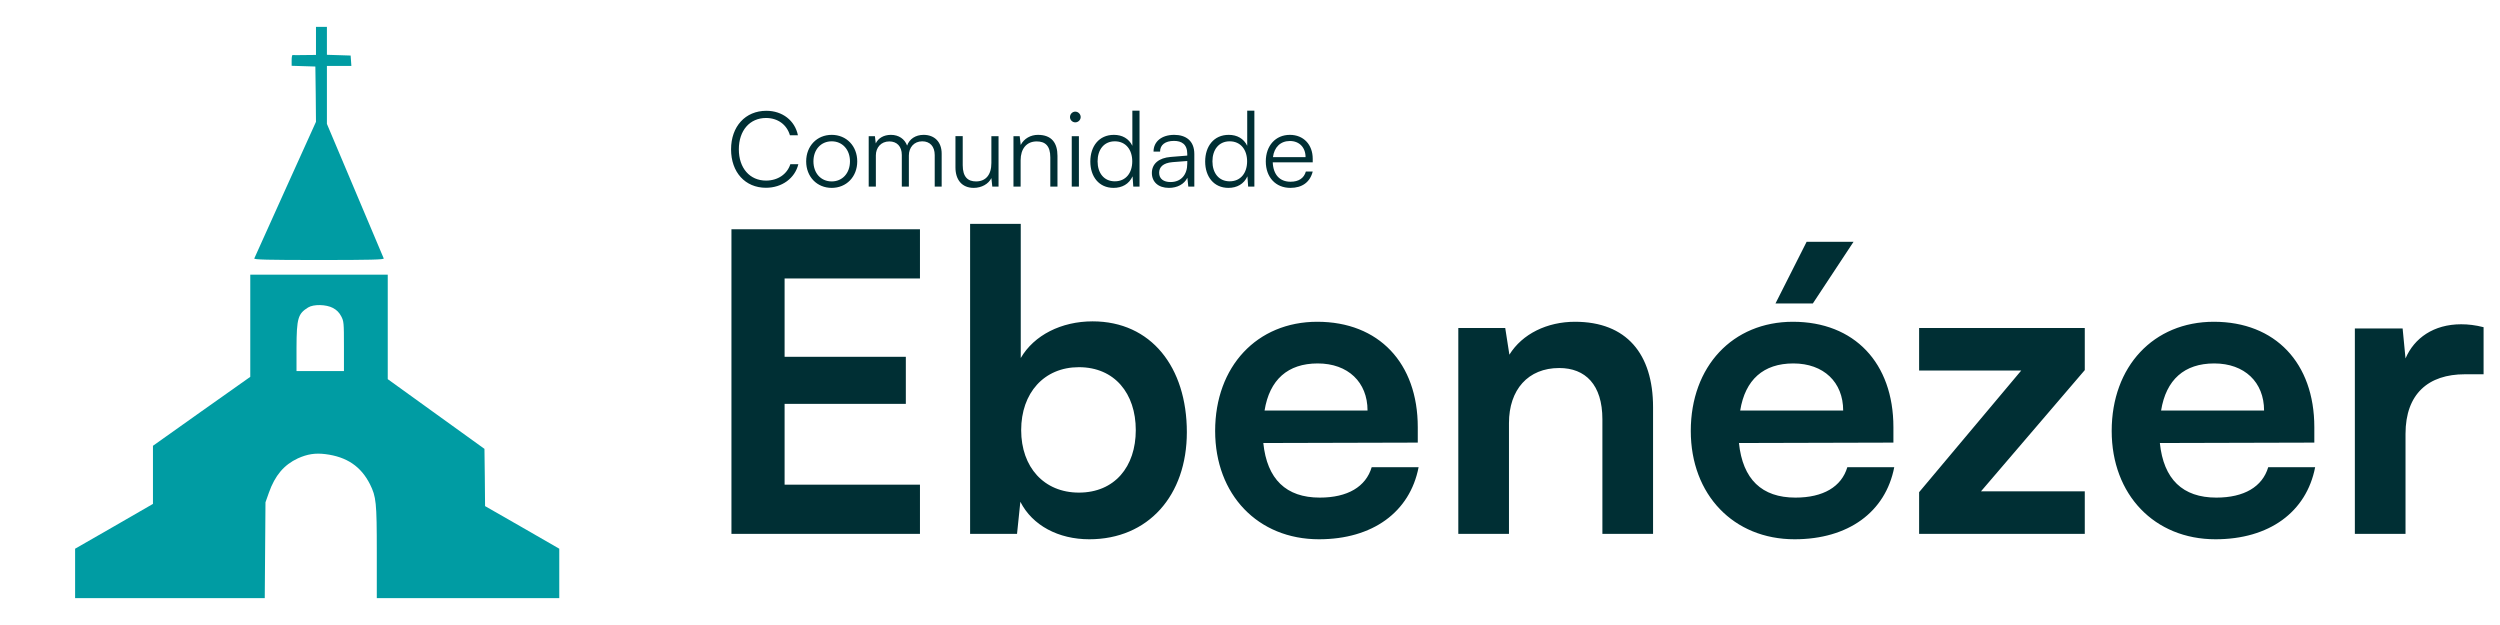
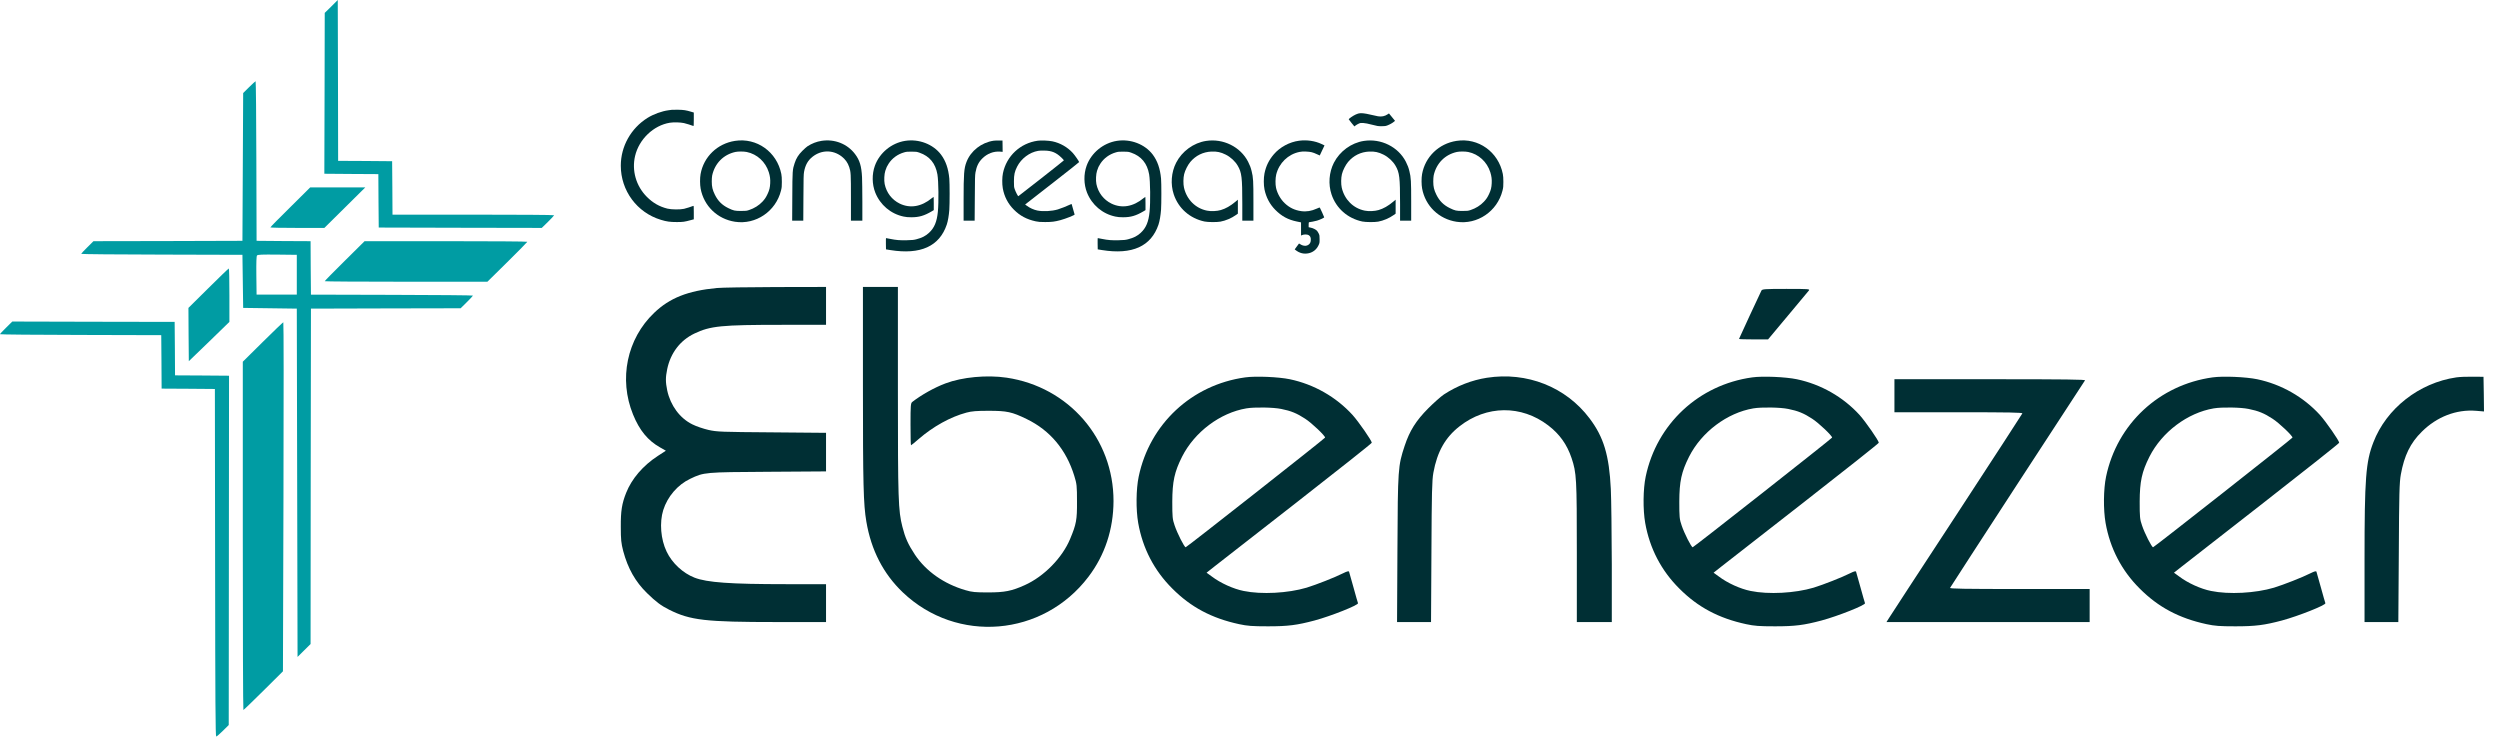
- <svg xmlns="http://www.w3.org/2000/svg" width="192" height="48" viewBox="0 0 192 48" fill="none">
-   <path d="M24.267 3.141V4.219L23.407 4.228C22.93 4.237 22.51 4.237 22.473 4.228C22.426 4.228 22.398 4.406 22.398 4.641V5.053L23.314 5.081L24.22 5.109L24.248 7.228L24.267 9.356L21.922 14.541C20.632 17.4 19.558 19.791 19.53 19.847C19.492 19.941 20.52 19.969 24.5 19.969C28.48 19.969 29.508 19.941 29.47 19.847C29.442 19.791 28.452 17.438 27.265 14.625L25.107 9.516V7.284V5.062H26.051H26.985L26.957 4.659L26.929 4.266L26.023 4.237L25.107 4.209V3.141V2.062H24.687H24.267V3.141Z" fill="#009CA3" />
-   <path d="M19.221 25.012V28.941L15.484 31.584L11.747 34.237V36.469V38.7L8.758 40.425L5.768 42.141V44.034V45.938H13.046H20.333L20.361 42.253L20.389 38.578L20.651 37.837C21.118 36.516 21.809 35.7 22.874 35.203C23.603 34.875 24.201 34.781 24.977 34.875C26.639 35.081 27.723 35.822 28.415 37.191C28.891 38.156 28.938 38.559 28.938 42.394V45.938H35.945H42.952V44.034V42.141L40.102 40.5L37.253 38.869L37.234 36.675L37.206 34.472L33.497 31.8L29.779 29.119V25.106V21.094H24.5H19.221V25.012ZM25.574 23.653C25.855 23.803 26.051 24 26.2 24.281C26.406 24.666 26.415 24.788 26.415 26.597V28.5H24.593H22.772V26.691C22.781 24.45 22.884 24.094 23.659 23.616C24.08 23.353 25.051 23.372 25.574 23.653Z" fill="#009CA3" />
-   <path d="M58.824 14.421C57.23 14.421 56.146 13.229 56.146 11.469C56.146 9.709 57.246 8.509 58.856 8.509C60.084 8.509 61.049 9.253 61.28 10.389H60.666C60.427 9.565 59.725 9.061 58.832 9.061C57.581 9.061 56.743 10.021 56.743 11.469C56.743 12.909 57.581 13.869 58.832 13.869C59.733 13.869 60.451 13.381 60.698 12.613H61.312C61.049 13.693 60.052 14.421 58.824 14.421ZM61.914 12.397C61.914 11.213 62.743 10.357 63.875 10.357C65.007 10.357 65.836 11.213 65.836 12.397C65.836 13.573 65.007 14.429 63.875 14.429C62.743 14.429 61.914 13.573 61.914 12.397ZM62.472 12.389C62.472 13.301 63.046 13.933 63.875 13.933C64.696 13.933 65.278 13.301 65.278 12.389C65.278 11.493 64.696 10.853 63.875 10.853C63.046 10.853 62.472 11.493 62.472 12.389ZM67.266 14.333H66.716V10.461H67.194L67.258 11.013C67.449 10.605 67.88 10.357 68.422 10.357C69.028 10.357 69.482 10.677 69.665 11.181C69.841 10.677 70.311 10.357 70.933 10.357C71.77 10.357 72.32 10.901 72.32 11.797V14.333H71.786V11.909C71.786 11.245 71.419 10.853 70.829 10.853C70.184 10.853 69.801 11.341 69.801 11.941V14.333H69.259V11.901C69.259 11.245 68.884 10.861 68.302 10.861C67.656 10.861 67.266 11.341 67.266 11.933V14.333ZM76.138 10.461H76.688V14.333H76.209L76.138 13.677C75.922 14.125 75.388 14.429 74.782 14.429C73.874 14.429 73.379 13.805 73.379 12.861V10.453H73.937V12.685C73.937 13.605 74.344 13.933 74.958 13.933C75.699 13.933 76.138 13.437 76.138 12.517V10.461ZM78.384 14.333H77.834V10.461H78.312L78.392 11.133C78.647 10.637 79.157 10.357 79.715 10.357C80.775 10.357 81.214 10.989 81.214 11.965V14.333H80.664V12.085C80.664 11.181 80.257 10.861 79.62 10.861C78.83 10.861 78.384 11.437 78.384 12.309V14.333ZM82.581 9.397C82.358 9.397 82.175 9.213 82.175 8.989C82.175 8.765 82.358 8.573 82.581 8.573C82.805 8.573 82.996 8.765 82.996 8.989C82.996 9.213 82.805 9.397 82.581 9.397ZM82.31 14.333V10.461H82.86V14.333H82.31ZM85.522 14.429C84.398 14.429 83.737 13.565 83.737 12.405C83.737 11.237 84.398 10.357 85.546 10.357C86.184 10.357 86.694 10.637 86.965 11.197V8.501H87.516V14.333H87.037L86.981 13.541C86.71 14.141 86.168 14.429 85.522 14.429ZM85.618 13.925C86.463 13.925 86.957 13.285 86.957 12.389C86.957 11.501 86.463 10.853 85.618 10.853C84.781 10.853 84.295 11.501 84.295 12.389C84.295 13.285 84.781 13.925 85.618 13.925ZM89.771 14.429C88.95 14.429 88.463 13.965 88.463 13.285C88.463 12.573 89.006 12.125 89.906 12.053L91.182 11.949V11.821C91.182 11.061 90.728 10.821 90.162 10.821C89.492 10.821 89.093 11.125 89.093 11.645H88.591C88.591 10.861 89.229 10.357 90.177 10.357C91.07 10.357 91.724 10.805 91.724 11.829V14.333H91.262L91.19 13.653C90.951 14.141 90.425 14.429 89.771 14.429ZM89.898 13.981C90.712 13.981 91.182 13.413 91.182 12.573V12.365L90.042 12.453C89.317 12.517 89.022 12.837 89.022 13.269C89.022 13.741 89.372 13.981 89.898 13.981ZM94.343 14.429C93.219 14.429 92.557 13.565 92.557 12.405C92.557 11.237 93.219 10.357 94.367 10.357C95.005 10.357 95.515 10.637 95.786 11.197V8.501H96.336V14.333H95.858L95.802 13.541C95.531 14.141 94.989 14.429 94.343 14.429ZM94.439 13.925C95.284 13.925 95.778 13.285 95.778 12.389C95.778 11.501 95.284 10.853 94.439 10.853C93.602 10.853 93.115 11.501 93.115 12.389C93.115 13.285 93.602 13.925 94.439 13.925ZM99.103 14.429C97.971 14.429 97.213 13.613 97.213 12.397C97.213 11.189 97.963 10.357 99.063 10.357C100.107 10.357 100.817 11.101 100.817 12.197V12.469H97.747C97.787 13.413 98.281 13.957 99.111 13.957C99.74 13.957 100.147 13.685 100.29 13.173H100.817C100.609 13.989 100.011 14.429 99.103 14.429ZM99.063 10.829C98.337 10.829 97.859 11.309 97.763 12.069H100.267C100.267 11.325 99.788 10.829 99.063 10.829Z" fill="#002F34" />
-   <path d="M70.653 41H56.175V17.608H70.653V21.384H60.257V27.4H69.568V31.016H60.257V37.224H70.653V41ZM78.108 41H74.504V17.192H78.394V27.496C79.415 25.736 81.52 24.68 83.911 24.68C88.408 24.68 91.15 28.2 91.15 33.192C91.15 38.056 88.184 41.416 83.656 41.416C81.296 41.416 79.287 40.36 78.363 38.536L78.108 41ZM78.426 33.032C78.426 35.88 80.18 37.832 82.859 37.832C85.601 37.832 87.228 35.848 87.228 33.032C87.228 30.216 85.601 28.2 82.859 28.2C80.18 28.2 78.426 30.184 78.426 33.032ZM101.296 41.416C96.608 41.416 93.323 37.992 93.323 33.096C93.323 28.136 96.544 24.712 101.168 24.712C105.888 24.712 108.885 27.88 108.885 32.808V33.992L97.022 34.024C97.309 36.808 98.776 38.216 101.359 38.216C103.496 38.216 104.899 37.384 105.346 35.88H108.949C108.279 39.336 105.409 41.416 101.296 41.416ZM101.2 27.912C98.904 27.912 97.501 29.16 97.118 31.528H105.027C105.027 29.352 103.528 27.912 101.2 27.912ZM115.889 41H111.998V25.192H115.602L115.921 27.24C116.909 25.64 118.823 24.712 120.959 24.712C124.914 24.712 126.955 27.176 126.955 31.272V41H123.064V32.2C123.064 29.544 121.757 28.264 119.748 28.264C117.356 28.264 115.889 29.928 115.889 32.488V41ZM142.353 18.568L139.228 23.304H136.358L138.75 18.568H142.353ZM137.825 41.416C133.137 41.416 129.852 37.992 129.852 33.096C129.852 28.136 133.073 24.712 137.697 24.712C142.417 24.712 145.414 27.88 145.414 32.808V33.992L133.552 34.024C133.839 36.808 135.306 38.216 137.889 38.216C140.025 38.216 141.428 37.384 141.875 35.88H145.478C144.809 39.336 141.938 41.416 137.825 41.416ZM137.729 27.912C135.433 27.912 134.03 29.16 133.647 31.528H141.556C141.556 29.352 140.057 27.912 137.729 27.912ZM160.111 41H147.388V37.8L155.232 28.456H147.388V25.192H160.111V28.424L152.139 37.736H160.111V41ZM170.15 41.416C165.462 41.416 162.178 37.992 162.178 33.096C162.178 28.136 165.398 24.712 170.022 24.712C174.742 24.712 177.74 27.88 177.74 32.808V33.992L165.877 34.024C166.164 36.808 167.631 38.216 170.214 38.216C172.35 38.216 173.753 37.384 174.2 35.88H177.803C177.134 39.336 174.264 41.416 170.15 41.416ZM170.054 27.912C167.758 27.912 166.355 29.16 165.972 31.528H173.881C173.881 29.352 172.382 27.912 170.054 27.912ZM190.739 25.128V28.744H189.304C186.498 28.744 184.744 30.248 184.744 33.32V41H180.853V25.224H184.521L184.744 27.528C185.414 25.96 186.912 24.904 189.017 24.904C189.559 24.904 190.101 24.968 190.739 25.128Z" fill="#002F34" />
+ <svg xmlns="http://www.w3.org/2000/svg" width="150" height="45" viewBox="0 0 150 45" fill="none">
+   <path d="M19.877 0.389L19.484 0.774L19.475 5.321C19.47 7.824 19.466 9.995 19.461 10.146V10.425L21.079 10.438L22.701 10.447L22.71 12.052L22.724 13.653L27.617 13.666L32.506 13.675L32.877 13.313C33.082 13.109 33.248 12.932 33.248 12.915C33.248 12.892 31.067 12.879 28.399 12.879H23.55L23.541 11.274L23.528 9.673L21.91 9.659L20.288 9.651L20.279 4.825L20.266 4.76167e-05L19.877 0.389Z" fill="#009CA3" />
+   <path d="M14.948 5.228L14.59 5.582L14.568 10.018L14.546 14.449L10.077 14.463L5.608 14.471L5.242 14.834C5.036 15.037 4.871 15.214 4.871 15.232C4.871 15.25 7.047 15.272 9.71 15.276L14.546 15.29L14.568 16.882L14.59 18.474L16.199 18.496L17.808 18.518L17.83 28.969L17.853 39.416L18.241 39.031L18.635 38.642L18.643 28.58L18.657 18.518L23.148 18.505L27.639 18.496L28.006 18.133C28.211 17.93 28.377 17.753 28.377 17.735C28.377 17.718 26.191 17.696 23.519 17.691L18.657 17.678L18.643 16.077L18.635 14.471L17.012 14.463L15.395 14.449L15.381 9.659C15.377 7.028 15.354 4.874 15.337 4.874C15.319 4.874 15.145 5.033 14.948 5.228ZM17.808 16.484V17.678H16.601H15.395L15.381 16.532C15.372 15.719 15.386 15.369 15.421 15.329C15.466 15.276 15.69 15.268 16.642 15.276L17.808 15.29V16.484Z" fill="#009CA3" />
+   <path d="M17.419 12.428C16.758 13.078 16.222 13.622 16.222 13.644C16.222 13.662 16.95 13.675 17.844 13.675H19.462L20.691 12.459L21.919 11.243H20.266H18.613L17.419 12.428Z" fill="#009CA3" />
+   <path d="M20.678 15.657C20.021 16.307 19.484 16.851 19.484 16.873C19.484 16.89 21.679 16.904 24.364 16.904H29.244L30.442 15.723C31.099 15.073 31.64 14.524 31.64 14.507C31.64 14.485 29.441 14.471 26.755 14.471H21.875L20.678 15.657Z" fill="#009CA3" />
+   <path d="M12.499 17.293L11.306 18.474L11.315 20.075L11.329 21.672L12.549 20.495L13.764 19.314V17.709C13.764 16.829 13.751 16.108 13.728 16.108C13.71 16.108 13.156 16.639 12.499 17.293Z" fill="#009CA3" />
+   <path d="M0.371 19.655C0.165 19.854 0 20.031 0 20.053C0 20.071 2.176 20.093 4.84 20.097L9.675 20.11L9.688 21.711L9.697 23.317L11.297 23.326L12.893 23.339L12.906 33.768C12.915 42.167 12.928 44.192 12.973 44.192C13.004 44.192 13.183 44.038 13.375 43.847L13.724 43.502L13.733 33.02L13.742 22.543L12.124 22.53L10.502 22.521L10.493 20.915L10.479 19.314L5.608 19.305L0.737 19.292L0.371 19.655Z" fill="#009CA3" />
+   <path d="M15.761 20.522L14.568 21.703V32.154C14.568 37.899 14.582 42.6 14.604 42.6C14.622 42.6 15.163 42.078 15.806 41.441L16.977 40.278L17.008 29.805C17.026 23.591 17.022 19.336 16.999 19.336C16.977 19.336 16.423 19.867 15.761 20.522Z" fill="#009CA3" />
+   <path d="M40.323 6.587C40.293 6.591 40.198 6.604 40.114 6.615C39.706 6.669 39.215 6.848 38.847 7.076C37.857 7.697 37.249 8.78 37.248 9.936C37.246 11.44 38.221 12.758 39.655 13.19C40.003 13.296 40.2 13.323 40.609 13.323C40.988 13.323 41.059 13.313 41.478 13.199L41.628 13.159V12.75C41.628 12.367 41.626 12.341 41.596 12.354C41.483 12.4 41.169 12.499 41.043 12.529C40.811 12.582 40.289 12.577 40.047 12.518C39.56 12.396 39.171 12.173 38.809 11.809C38.164 11.16 37.899 10.239 38.105 9.359C38.341 8.356 39.207 7.525 40.19 7.364C40.419 7.327 40.817 7.337 41.038 7.385C41.154 7.411 41.506 7.518 41.605 7.56C41.622 7.567 41.628 7.48 41.628 7.16V6.752L41.462 6.703C41.165 6.613 41.024 6.591 40.695 6.585C40.522 6.581 40.356 6.583 40.323 6.587Z" fill="#002F34" />
+   <path d="M81.531 6.804C81.485 6.813 81.391 6.848 81.323 6.88C81.172 6.95 80.917 7.129 80.923 7.158C80.927 7.171 81.005 7.272 81.096 7.383L81.264 7.586L81.338 7.527C81.378 7.495 81.46 7.447 81.519 7.421C81.62 7.375 81.643 7.371 81.803 7.381C81.919 7.388 82.087 7.421 82.319 7.482C82.635 7.565 82.679 7.571 82.89 7.573C83.09 7.573 83.136 7.565 83.246 7.524C83.384 7.472 83.553 7.377 83.644 7.299L83.702 7.251L83.521 7.029L83.338 6.806L83.254 6.861C83.087 6.975 82.892 7.013 82.679 6.977C82.607 6.964 82.403 6.92 82.224 6.878C81.885 6.796 81.671 6.775 81.531 6.804Z" fill="#002F34" />
+   <path d="M44.098 8.453C43.039 8.616 42.218 9.41 42.034 10.448C41.992 10.684 41.994 11.084 42.038 11.316C42.232 12.361 43.049 13.146 44.104 13.306C45.349 13.496 46.549 12.681 46.86 11.436C46.906 11.255 46.911 11.193 46.911 10.916C46.911 10.694 46.902 10.555 46.879 10.437C46.614 9.111 45.405 8.249 44.098 8.453ZM44.805 9.119C45.428 9.247 45.932 9.711 46.129 10.336C46.201 10.568 46.226 10.755 46.212 10.998C46.199 11.257 46.163 11.404 46.056 11.634C45.959 11.842 45.892 11.943 45.748 12.099C45.538 12.323 45.256 12.501 44.942 12.603C44.791 12.653 44.757 12.657 44.466 12.657C44.093 12.659 44.009 12.639 43.694 12.485C43.325 12.304 43.079 12.059 42.895 11.688C42.752 11.4 42.706 11.208 42.706 10.888C42.706 10.751 42.717 10.589 42.731 10.526C42.891 9.797 43.411 9.273 44.125 9.117C44.292 9.081 44.626 9.083 44.805 9.119Z" fill="#002F34" />
+   <path d="M49.292 8.451C48.999 8.496 48.711 8.607 48.448 8.778C48.389 8.818 48.252 8.94 48.142 9.05C47.902 9.292 47.778 9.488 47.679 9.787C47.549 10.18 47.545 10.227 47.538 11.815L47.53 13.239H47.864H48.197L48.205 11.863C48.21 10.69 48.216 10.463 48.243 10.313C48.317 9.902 48.475 9.622 48.755 9.403C49.284 8.988 49.968 8.982 50.494 9.384C50.718 9.555 50.863 9.759 50.953 10.025C51.05 10.319 51.056 10.414 51.056 11.882V13.239H51.398H51.741V12.11C51.739 11.491 51.732 10.825 51.722 10.631C51.69 9.97 51.583 9.614 51.305 9.247C50.84 8.63 50.077 8.329 49.292 8.451Z" fill="#002F34" />
+   <path d="M54.312 8.451C53.491 8.58 52.773 9.169 52.493 9.945C52.31 10.454 52.32 11.057 52.516 11.554C52.809 12.293 53.444 12.832 54.217 12.994C54.369 13.026 54.482 13.036 54.684 13.036C55.144 13.036 55.455 12.944 55.899 12.683L56.026 12.607V12.209C56.026 11.99 56.02 11.811 56.015 11.811C56.009 11.811 55.963 11.844 55.914 11.886C55.291 12.403 54.607 12.52 53.981 12.215C53.512 11.985 53.187 11.56 53.08 11.042C53.036 10.823 53.055 10.446 53.118 10.25C53.183 10.05 53.219 9.974 53.316 9.823C53.529 9.494 53.857 9.254 54.249 9.142C54.375 9.104 54.442 9.098 54.693 9.098C54.977 9.1 54.996 9.102 55.169 9.161C55.775 9.37 56.131 9.803 56.245 10.465C56.314 10.869 56.329 12.118 56.272 12.702C56.213 13.308 56.06 13.673 55.742 13.967C55.527 14.165 55.329 14.265 54.981 14.357C54.824 14.397 54.741 14.406 54.417 14.414C53.998 14.425 53.779 14.408 53.404 14.332C53.276 14.307 53.166 14.286 53.16 14.286C53.154 14.286 53.152 14.439 53.154 14.623L53.16 14.962L53.417 15.004C55.232 15.296 56.367 14.781 56.807 13.472C56.877 13.26 56.933 12.935 56.959 12.582C56.984 12.24 56.984 10.989 56.959 10.716C56.904 10.115 56.744 9.654 56.46 9.275C55.988 8.651 55.133 8.323 54.312 8.451Z" fill="#002F34" />
+   <path d="M59.616 8.443C58.887 8.55 58.245 9.052 57.99 9.717C57.841 10.1 57.816 10.425 57.816 12.005V13.239H58.148H58.479L58.489 11.882C58.494 10.72 58.5 10.501 58.529 10.345C58.595 9.976 58.715 9.728 58.94 9.507C59.235 9.214 59.616 9.068 60.003 9.098L60.159 9.111L60.155 8.771L60.15 8.432L59.94 8.43C59.826 8.428 59.679 8.434 59.616 8.443Z" fill="#002F34" />
+   <path d="M62.266 8.443C61.217 8.588 60.392 9.357 60.177 10.389C60.125 10.636 60.121 11.034 60.167 11.297C60.255 11.794 60.481 12.23 60.836 12.582C61.199 12.948 61.609 13.165 62.148 13.281C62.31 13.315 62.399 13.323 62.712 13.323C63.108 13.323 63.281 13.3 63.626 13.209C63.95 13.121 64.49 12.906 64.477 12.87C64.471 12.858 64.433 12.72 64.389 12.563C64.346 12.405 64.306 12.266 64.302 12.253C64.296 12.236 64.264 12.243 64.184 12.284C64.026 12.364 63.656 12.508 63.47 12.565C63.104 12.674 62.586 12.702 62.235 12.63C62.033 12.59 61.778 12.474 61.611 12.346L61.508 12.272L61.662 12.15C61.746 12.084 62.475 11.516 63.281 10.888C64.087 10.26 64.748 9.736 64.748 9.725C64.749 9.686 64.489 9.311 64.37 9.18C64.047 8.826 63.612 8.578 63.14 8.479C62.919 8.434 62.47 8.415 62.266 8.443ZM62.972 9.062C63.163 9.1 63.279 9.148 63.439 9.252C63.569 9.334 63.841 9.595 63.831 9.624C63.824 9.645 61.117 11.773 61.098 11.773C61.072 11.773 60.931 11.495 60.881 11.345C60.839 11.225 60.836 11.179 60.836 10.878C60.837 10.482 60.877 10.296 61.028 9.997C61.274 9.513 61.773 9.138 62.289 9.051C62.449 9.024 62.818 9.03 62.972 9.062Z" fill="#002F34" />
+   <path d="M67.016 8.451C66.195 8.58 65.477 9.169 65.197 9.945C65.014 10.454 65.024 11.057 65.22 11.554C65.513 12.293 66.147 12.832 66.921 12.994C67.073 13.026 67.185 13.036 67.387 13.036C67.848 13.036 68.159 12.944 68.602 12.683L68.73 12.607V12.209C68.73 11.99 68.724 11.811 68.718 11.811C68.713 11.811 68.667 11.844 68.617 11.886C67.995 12.403 67.311 12.52 66.684 12.215C66.216 11.985 65.89 11.56 65.784 11.042C65.74 10.823 65.759 10.446 65.822 10.25C65.886 10.05 65.922 9.974 66.02 9.823C66.233 9.494 66.561 9.254 66.953 9.142C67.079 9.104 67.145 9.098 67.397 9.098C67.68 9.1 67.7 9.102 67.873 9.161C68.478 9.37 68.835 9.803 68.949 10.465C69.017 10.869 69.033 12.118 68.975 12.702C68.916 13.308 68.764 13.673 68.446 13.967C68.231 14.165 68.033 14.265 67.684 14.357C67.528 14.397 67.444 14.406 67.121 14.414C66.701 14.425 66.482 14.408 66.107 14.332C65.98 14.307 65.869 14.286 65.864 14.286C65.858 14.286 65.856 14.439 65.858 14.623L65.864 14.962L66.121 15.004C67.936 15.296 69.071 14.781 69.511 13.472C69.581 13.26 69.636 12.935 69.663 12.582C69.688 12.24 69.688 10.989 69.663 10.716C69.608 10.115 69.448 9.654 69.164 9.275C68.692 8.651 67.837 8.323 67.016 8.451Z" fill="#002F34" />
+   <path d="M72.367 8.455C71.615 8.569 70.92 9.075 70.567 9.766C70.274 10.341 70.221 11.053 70.427 11.667C70.706 12.501 71.392 13.104 72.272 13.291C72.474 13.333 73.011 13.338 73.224 13.298C73.537 13.241 73.887 13.093 74.152 12.904L74.272 12.819V12.4V11.981L74.116 12.112C73.817 12.36 73.544 12.516 73.249 12.603C73.022 12.672 72.655 12.687 72.422 12.639C71.733 12.501 71.205 11.977 71.04 11.263C70.99 11.046 70.994 10.675 71.049 10.45C71.106 10.216 71.268 9.898 71.419 9.717C71.744 9.332 72.184 9.115 72.685 9.094C73.011 9.079 73.247 9.129 73.538 9.275C73.832 9.42 74.104 9.671 74.262 9.94C74.504 10.353 74.538 10.636 74.538 12.243V13.239H74.872H75.205V12.101C75.205 10.861 75.194 10.65 75.098 10.269C75.045 10.054 74.994 9.917 74.887 9.707C74.43 8.811 73.398 8.297 72.367 8.455Z" fill="#002F34" />
+   <path d="M77.95 8.443C77.373 8.517 76.799 8.826 76.43 9.258C76.133 9.606 75.957 9.966 75.868 10.41C75.815 10.68 75.815 11.101 75.87 11.368C75.969 11.844 76.186 12.255 76.515 12.588C76.898 12.975 77.287 13.186 77.82 13.293L78.062 13.342V13.736V14.132L78.134 14.102C78.239 14.056 78.437 14.058 78.517 14.106C78.616 14.165 78.656 14.252 78.648 14.403C78.643 14.498 78.631 14.545 78.595 14.597C78.469 14.78 78.228 14.799 77.999 14.643C77.969 14.622 77.942 14.61 77.938 14.614C77.934 14.618 77.875 14.698 77.807 14.791L77.683 14.962L77.725 14.997C77.974 15.195 78.241 15.259 78.536 15.191C78.791 15.13 78.991 14.968 79.108 14.724C79.174 14.585 79.176 14.576 79.176 14.353C79.176 14.148 79.17 14.115 79.127 14.02C79.1 13.963 79.054 13.889 79.028 13.856C78.961 13.776 78.782 13.685 78.639 13.658L78.519 13.633V13.485C78.519 13.401 78.527 13.335 78.536 13.335C78.591 13.335 78.911 13.27 79.024 13.237C79.201 13.184 79.452 13.068 79.452 13.039C79.452 13.015 79.209 12.478 79.188 12.453C79.18 12.445 79.096 12.474 79.003 12.518C78.69 12.662 78.382 12.712 78.072 12.668C77.681 12.613 77.367 12.462 77.081 12.19C76.832 11.952 76.639 11.611 76.563 11.273C76.515 11.065 76.521 10.686 76.573 10.471C76.742 9.784 77.287 9.254 77.965 9.117C78.089 9.09 78.182 9.087 78.365 9.094C78.643 9.106 78.767 9.136 79.01 9.25C79.106 9.296 79.186 9.33 79.186 9.328C79.186 9.325 79.25 9.188 79.329 9.024L79.471 8.725L79.294 8.641C78.904 8.455 78.418 8.382 77.95 8.443Z" fill="#002F34" />
+   <path d="M81.833 8.455C81.081 8.569 80.386 9.075 80.033 9.766C79.74 10.341 79.687 11.053 79.892 11.667C80.172 12.501 80.858 13.104 81.738 13.291C81.94 13.333 82.477 13.338 82.69 13.298C83.002 13.241 83.353 13.093 83.618 12.904L83.738 12.819V12.4V11.981L83.581 12.112C83.282 12.36 83.01 12.516 82.715 12.603C82.488 12.672 82.121 12.687 81.888 12.639C81.199 12.501 80.671 11.977 80.505 11.263C80.456 11.046 80.46 10.675 80.515 10.45C80.572 10.216 80.734 9.898 80.885 9.717C81.21 9.332 81.65 9.115 82.151 9.094C82.477 9.079 82.713 9.129 83.004 9.275C83.298 9.42 83.57 9.671 83.728 9.94C83.97 10.353 84.004 10.636 84.004 12.243V13.239H84.338H84.671V12.101C84.671 10.861 84.659 10.65 84.564 10.269C84.511 10.054 84.459 9.917 84.353 9.707C83.896 8.811 82.863 8.297 81.833 8.455Z" fill="#002F34" />
+   <path d="M87.389 8.453C86.33 8.616 85.509 9.41 85.324 10.448C85.282 10.684 85.284 11.084 85.328 11.316C85.522 12.361 86.339 13.146 87.394 13.306C88.64 13.496 89.84 12.681 90.15 11.436C90.196 11.255 90.202 11.193 90.202 10.916C90.202 10.694 90.192 10.555 90.169 10.437C89.905 9.111 88.695 8.249 87.389 8.453ZM88.095 9.119C88.718 9.247 89.223 9.711 89.419 10.336C89.491 10.568 89.516 10.755 89.503 10.998C89.49 11.257 89.453 11.404 89.347 11.634C89.249 11.842 89.183 11.943 89.038 12.099C88.829 12.323 88.547 12.501 88.233 12.603C88.082 12.653 88.048 12.657 87.756 12.657C87.383 12.659 87.299 12.639 86.985 12.485C86.615 12.304 86.37 12.059 86.185 11.688C86.042 11.4 85.996 11.208 85.996 10.888C85.996 10.751 86.008 10.589 86.021 10.526C86.181 9.797 86.701 9.273 87.415 9.117C87.583 9.081 87.916 9.083 88.095 9.119Z" fill="#002F34" />
+   <path d="M43.006 17.281C41.281 17.445 40.179 17.876 39.247 18.773C37.615 20.329 37.114 22.742 37.982 24.869C38.367 25.819 38.874 26.437 39.614 26.85L39.952 27.043L39.468 27.357C38.582 27.934 37.906 28.721 37.568 29.572C37.312 30.219 37.242 30.656 37.248 31.611C37.248 32.387 37.271 32.591 37.394 33.069C37.673 34.106 38.122 34.904 38.821 35.586C39.352 36.105 39.66 36.338 40.15 36.583C41.42 37.218 42.318 37.323 46.607 37.323H49.562V36.186V35.05H47.161C43.822 35.05 42.423 34.951 41.671 34.659C40.972 34.386 40.325 33.785 39.998 33.098C39.643 32.363 39.562 31.349 39.795 30.603C40.051 29.793 40.663 29.082 41.415 28.727C42.242 28.331 42.277 28.331 46.112 28.307L49.562 28.284V27.124V25.97L46.316 25.941C43.268 25.918 43.029 25.912 42.51 25.796C42.207 25.726 41.77 25.58 41.543 25.463C40.791 25.096 40.226 24.327 40.033 23.424C39.929 22.911 39.929 22.654 40.033 22.142C40.237 21.174 40.814 20.422 41.659 20.015C42.627 19.554 43.274 19.49 46.928 19.49H49.562V18.354V17.217L46.549 17.223C44.888 17.229 43.297 17.252 43.006 17.281Z" fill="#002F34" />
+   <path d="M51.776 23.173C51.776 29.082 51.805 30.254 51.98 31.291C52.271 33.016 53 34.426 54.171 35.545C57.417 38.634 62.575 38.203 65.302 34.613C66.293 33.313 66.805 31.757 66.811 30.067C66.817 26.32 64.125 23.214 60.395 22.66C59.212 22.485 57.732 22.625 56.729 23.004C56.071 23.249 55.273 23.698 54.736 24.117C54.643 24.187 54.631 24.321 54.631 25.458C54.631 26.151 54.643 26.716 54.661 26.716C54.678 26.716 54.894 26.541 55.133 26.332C55.995 25.586 57.027 25.015 57.982 24.758C58.303 24.671 58.594 24.648 59.323 24.648C60.418 24.648 60.715 24.712 61.601 25.143C63.006 25.825 63.973 26.979 64.457 28.552C64.608 29.036 64.62 29.152 64.62 30.096C64.626 31.192 64.579 31.448 64.206 32.34C63.734 33.471 62.639 34.59 61.485 35.108C60.71 35.458 60.284 35.545 59.294 35.545C58.524 35.545 58.32 35.528 57.93 35.411C56.642 35.038 55.564 34.281 54.894 33.278C54.486 32.66 54.311 32.27 54.142 31.6C53.897 30.633 53.874 29.997 53.874 23.43V17.217H52.825H51.776V23.173Z" fill="#002F34" />
+   <path d="M105.687 17.433C105.588 17.631 104.341 20.312 104.341 20.335C104.341 20.353 104.732 20.364 105.215 20.364H106.084L107.267 18.948C107.919 18.173 108.485 17.491 108.531 17.433C108.607 17.34 108.531 17.334 107.179 17.334C105.874 17.334 105.74 17.346 105.687 17.433Z" fill="#002F34" />
+   <path d="M74.714 22.643C71.503 23.086 68.979 25.44 68.321 28.599C68.163 29.356 68.152 30.574 68.292 31.378C68.56 32.9 69.253 34.234 70.337 35.312C71.45 36.431 72.703 37.095 74.353 37.451C74.848 37.556 75.122 37.579 76.078 37.579C77.29 37.579 77.82 37.509 78.875 37.229C79.865 36.961 81.52 36.303 81.48 36.192C81.462 36.157 81.346 35.732 81.212 35.254C81.078 34.77 80.955 34.345 80.944 34.304C80.926 34.252 80.827 34.275 80.582 34.397C80.099 34.642 78.968 35.085 78.397 35.26C77.278 35.592 75.693 35.679 74.621 35.458C74.003 35.336 73.222 34.98 72.709 34.59L72.394 34.362L72.866 33.989C73.123 33.785 75.355 32.049 77.82 30.126C80.285 28.202 82.307 26.6 82.307 26.565C82.313 26.448 81.515 25.3 81.153 24.898C80.163 23.814 78.834 23.057 77.389 22.754C76.713 22.614 75.337 22.555 74.714 22.643ZM76.876 24.537C77.459 24.653 77.814 24.799 78.304 25.12C78.7 25.37 79.533 26.169 79.504 26.256C79.481 26.32 71.2 32.835 71.141 32.835C71.06 32.835 70.629 31.985 70.477 31.524C70.349 31.157 70.337 31.017 70.337 30.096C70.343 28.884 70.466 28.313 70.926 27.398C71.678 25.918 73.204 24.77 74.784 24.502C75.273 24.42 76.404 24.438 76.876 24.537Z" fill="#002F34" />
+   <path d="M89.213 22.666C88.316 22.806 87.436 23.144 86.632 23.669C86.451 23.791 86.031 24.164 85.693 24.502C84.959 25.242 84.58 25.842 84.277 26.757C83.881 27.958 83.869 28.103 83.846 32.964L83.823 37.323H84.843H85.862L85.886 33.109C85.903 29.519 85.921 28.826 86.002 28.366C86.23 27.107 86.713 26.25 87.57 25.58C89.19 24.309 91.282 24.292 92.891 25.522C93.578 26.046 94.021 26.67 94.295 27.486C94.592 28.383 94.61 28.674 94.61 33.167V37.323H95.659H96.708V33.867C96.702 31.973 96.678 29.933 96.649 29.339C96.55 27.317 96.224 26.227 95.373 25.102C93.951 23.214 91.614 22.293 89.213 22.666Z" fill="#002F34" />
+   <path d="M105.134 22.643C101.923 23.086 99.4 25.44 98.741 28.599C98.584 29.356 98.572 30.574 98.712 31.378C98.98 32.9 99.674 34.234 100.758 35.312C101.871 36.431 103.124 37.095 104.773 37.451C105.268 37.556 105.542 37.579 106.498 37.579C107.71 37.579 108.24 37.509 109.295 37.229C110.286 36.961 111.941 36.303 111.9 36.192C111.883 36.157 111.766 35.732 111.632 35.254C111.498 34.77 111.376 34.345 111.364 34.304C111.346 34.252 111.247 34.275 111.003 34.397C110.519 34.642 109.388 35.085 108.817 35.26C107.698 35.592 106.113 35.679 105.041 35.458C104.423 35.336 103.642 34.98 103.13 34.59L102.815 34.362L103.287 33.989C103.543 33.785 105.775 32.049 108.24 30.126C110.705 28.202 112.728 26.6 112.728 26.565C112.733 26.448 111.935 25.3 111.574 24.898C110.583 23.814 109.254 23.057 107.809 22.754C107.133 22.614 105.758 22.555 105.134 22.643ZM107.296 24.537C107.879 24.653 108.235 24.799 108.724 25.12C109.12 25.37 109.954 26.169 109.925 26.256C109.901 26.32 101.62 32.835 101.562 32.835C101.48 32.835 101.049 31.985 100.898 31.524C100.769 31.157 100.758 31.017 100.758 30.096C100.763 28.884 100.886 28.313 101.346 27.398C102.098 25.918 103.625 24.77 105.204 24.502C105.694 24.42 106.824 24.438 107.296 24.537Z" fill="#002F34" />
+   <path d="M132.757 22.643C129.546 23.086 127.023 25.44 126.364 28.599C126.207 29.356 126.195 30.574 126.335 31.378C126.603 32.9 127.297 34.234 128.381 35.312C129.494 36.431 130.747 37.095 132.396 37.451C132.891 37.556 133.165 37.579 134.121 37.579C135.333 37.579 135.863 37.509 136.918 37.229C137.909 36.961 139.564 36.303 139.523 36.192C139.506 36.157 139.389 35.732 139.255 35.254C139.121 34.77 138.999 34.345 138.987 34.304C138.97 34.252 138.87 34.275 138.626 34.397C138.142 34.642 137.011 35.085 136.44 35.26C135.321 35.592 133.736 35.679 132.664 35.458C132.046 35.336 131.265 34.98 130.753 34.59L130.438 34.362L130.91 33.989C131.166 33.785 133.398 32.049 135.863 30.126C138.328 28.202 140.351 26.6 140.351 26.565C140.357 26.448 139.558 25.3 139.197 24.898C138.206 23.814 136.877 23.057 135.432 22.754C134.756 22.614 133.381 22.555 132.757 22.643ZM134.919 24.537C135.502 24.653 135.858 24.799 136.347 25.12C136.743 25.37 137.577 26.169 137.548 26.256C137.524 26.32 129.243 32.835 129.185 32.835C129.103 32.835 128.672 31.985 128.521 31.524C128.392 31.157 128.381 31.017 128.381 30.096C128.387 28.884 128.509 28.313 128.969 27.398C129.721 25.918 131.248 24.77 132.827 24.502C133.317 24.42 134.447 24.438 134.919 24.537Z" fill="#002F34" />
+   <path d="M147.379 22.643C145.147 22.969 143.183 24.508 142.402 26.541C141.947 27.713 141.872 28.709 141.872 33.546V37.323H142.886H143.9L143.929 33.167C143.946 29.613 143.964 28.942 144.051 28.465C144.255 27.334 144.622 26.576 145.31 25.901C146.213 25.003 147.379 24.554 148.562 24.648L149.04 24.688L149.028 23.645L149.01 22.608L148.369 22.602C148.02 22.596 147.571 22.614 147.379 22.643Z" fill="#002F34" />
+   <path d="M113.666 23.744V24.735H117.518C120.577 24.735 121.364 24.752 121.341 24.805C121.329 24.846 119.546 27.579 117.39 30.883C115.228 34.181 113.398 36.985 113.328 37.101L113.188 37.323H119.284H125.379V36.332V35.341H121.178C117.838 35.341 116.982 35.324 117.005 35.271C117.034 35.196 125.001 22.957 125.1 22.823C125.146 22.771 124.004 22.753 119.412 22.753H113.666V23.744Z" fill="#002F34" />
</svg>
